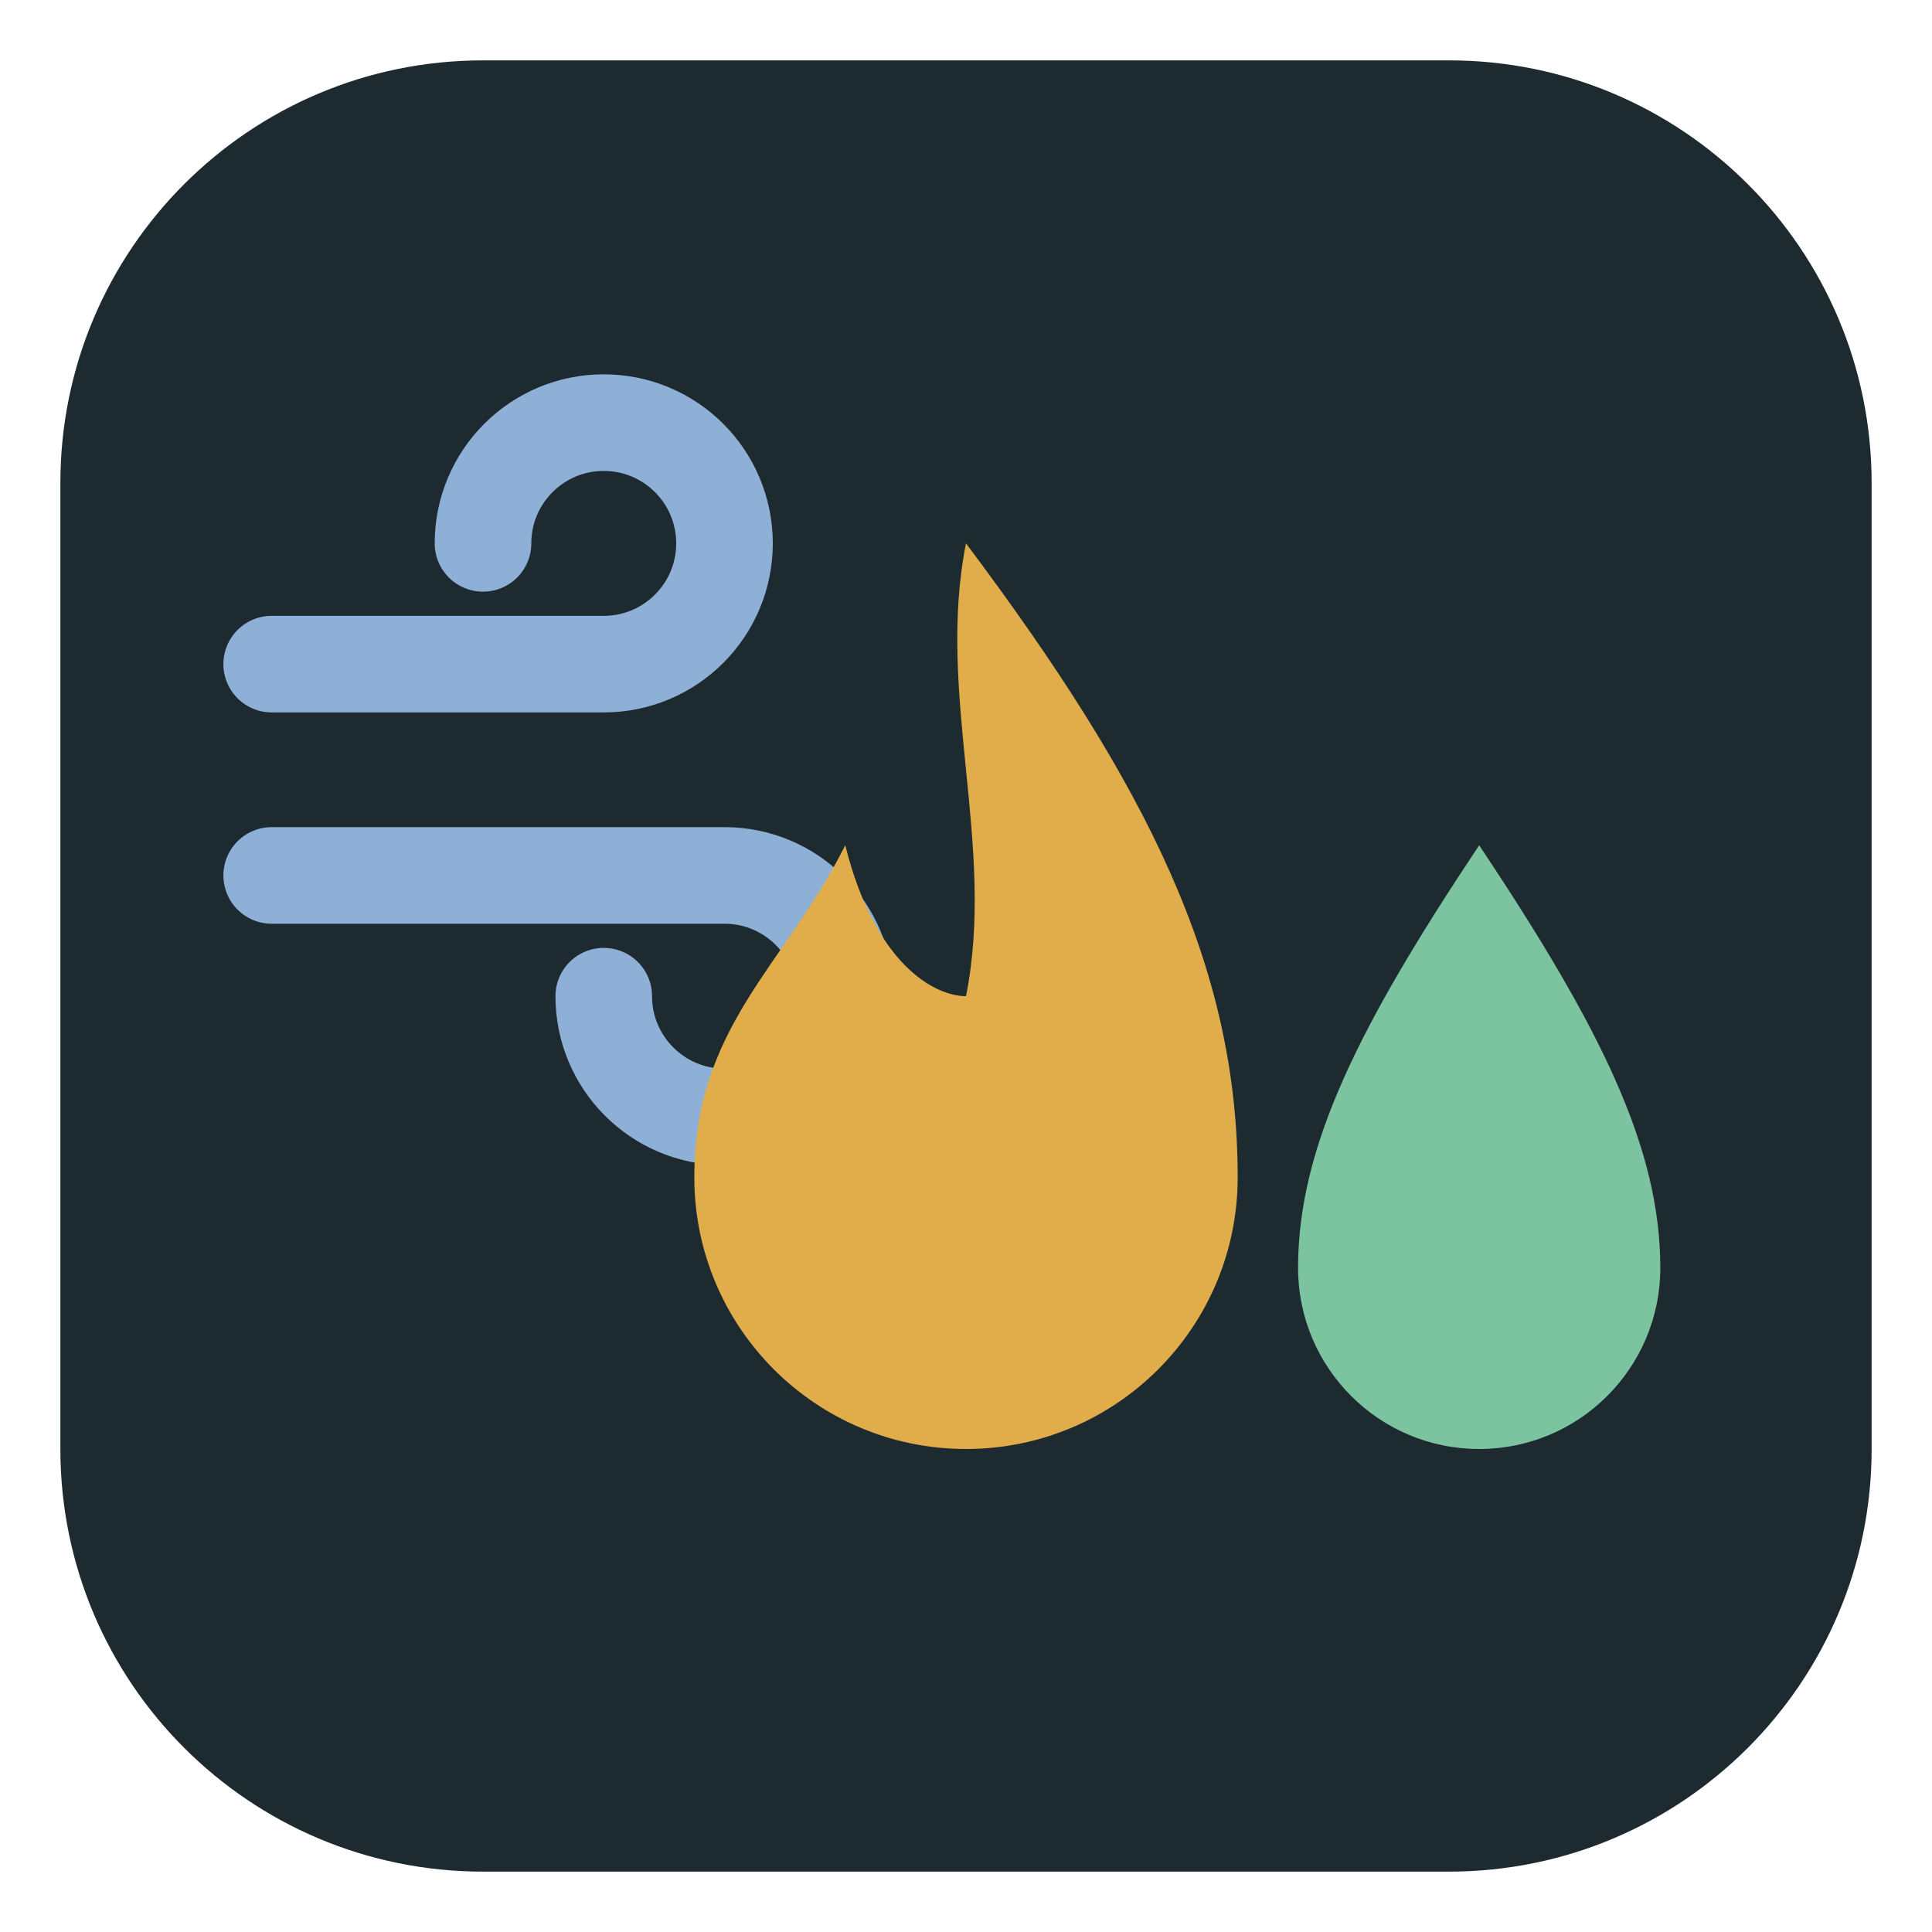
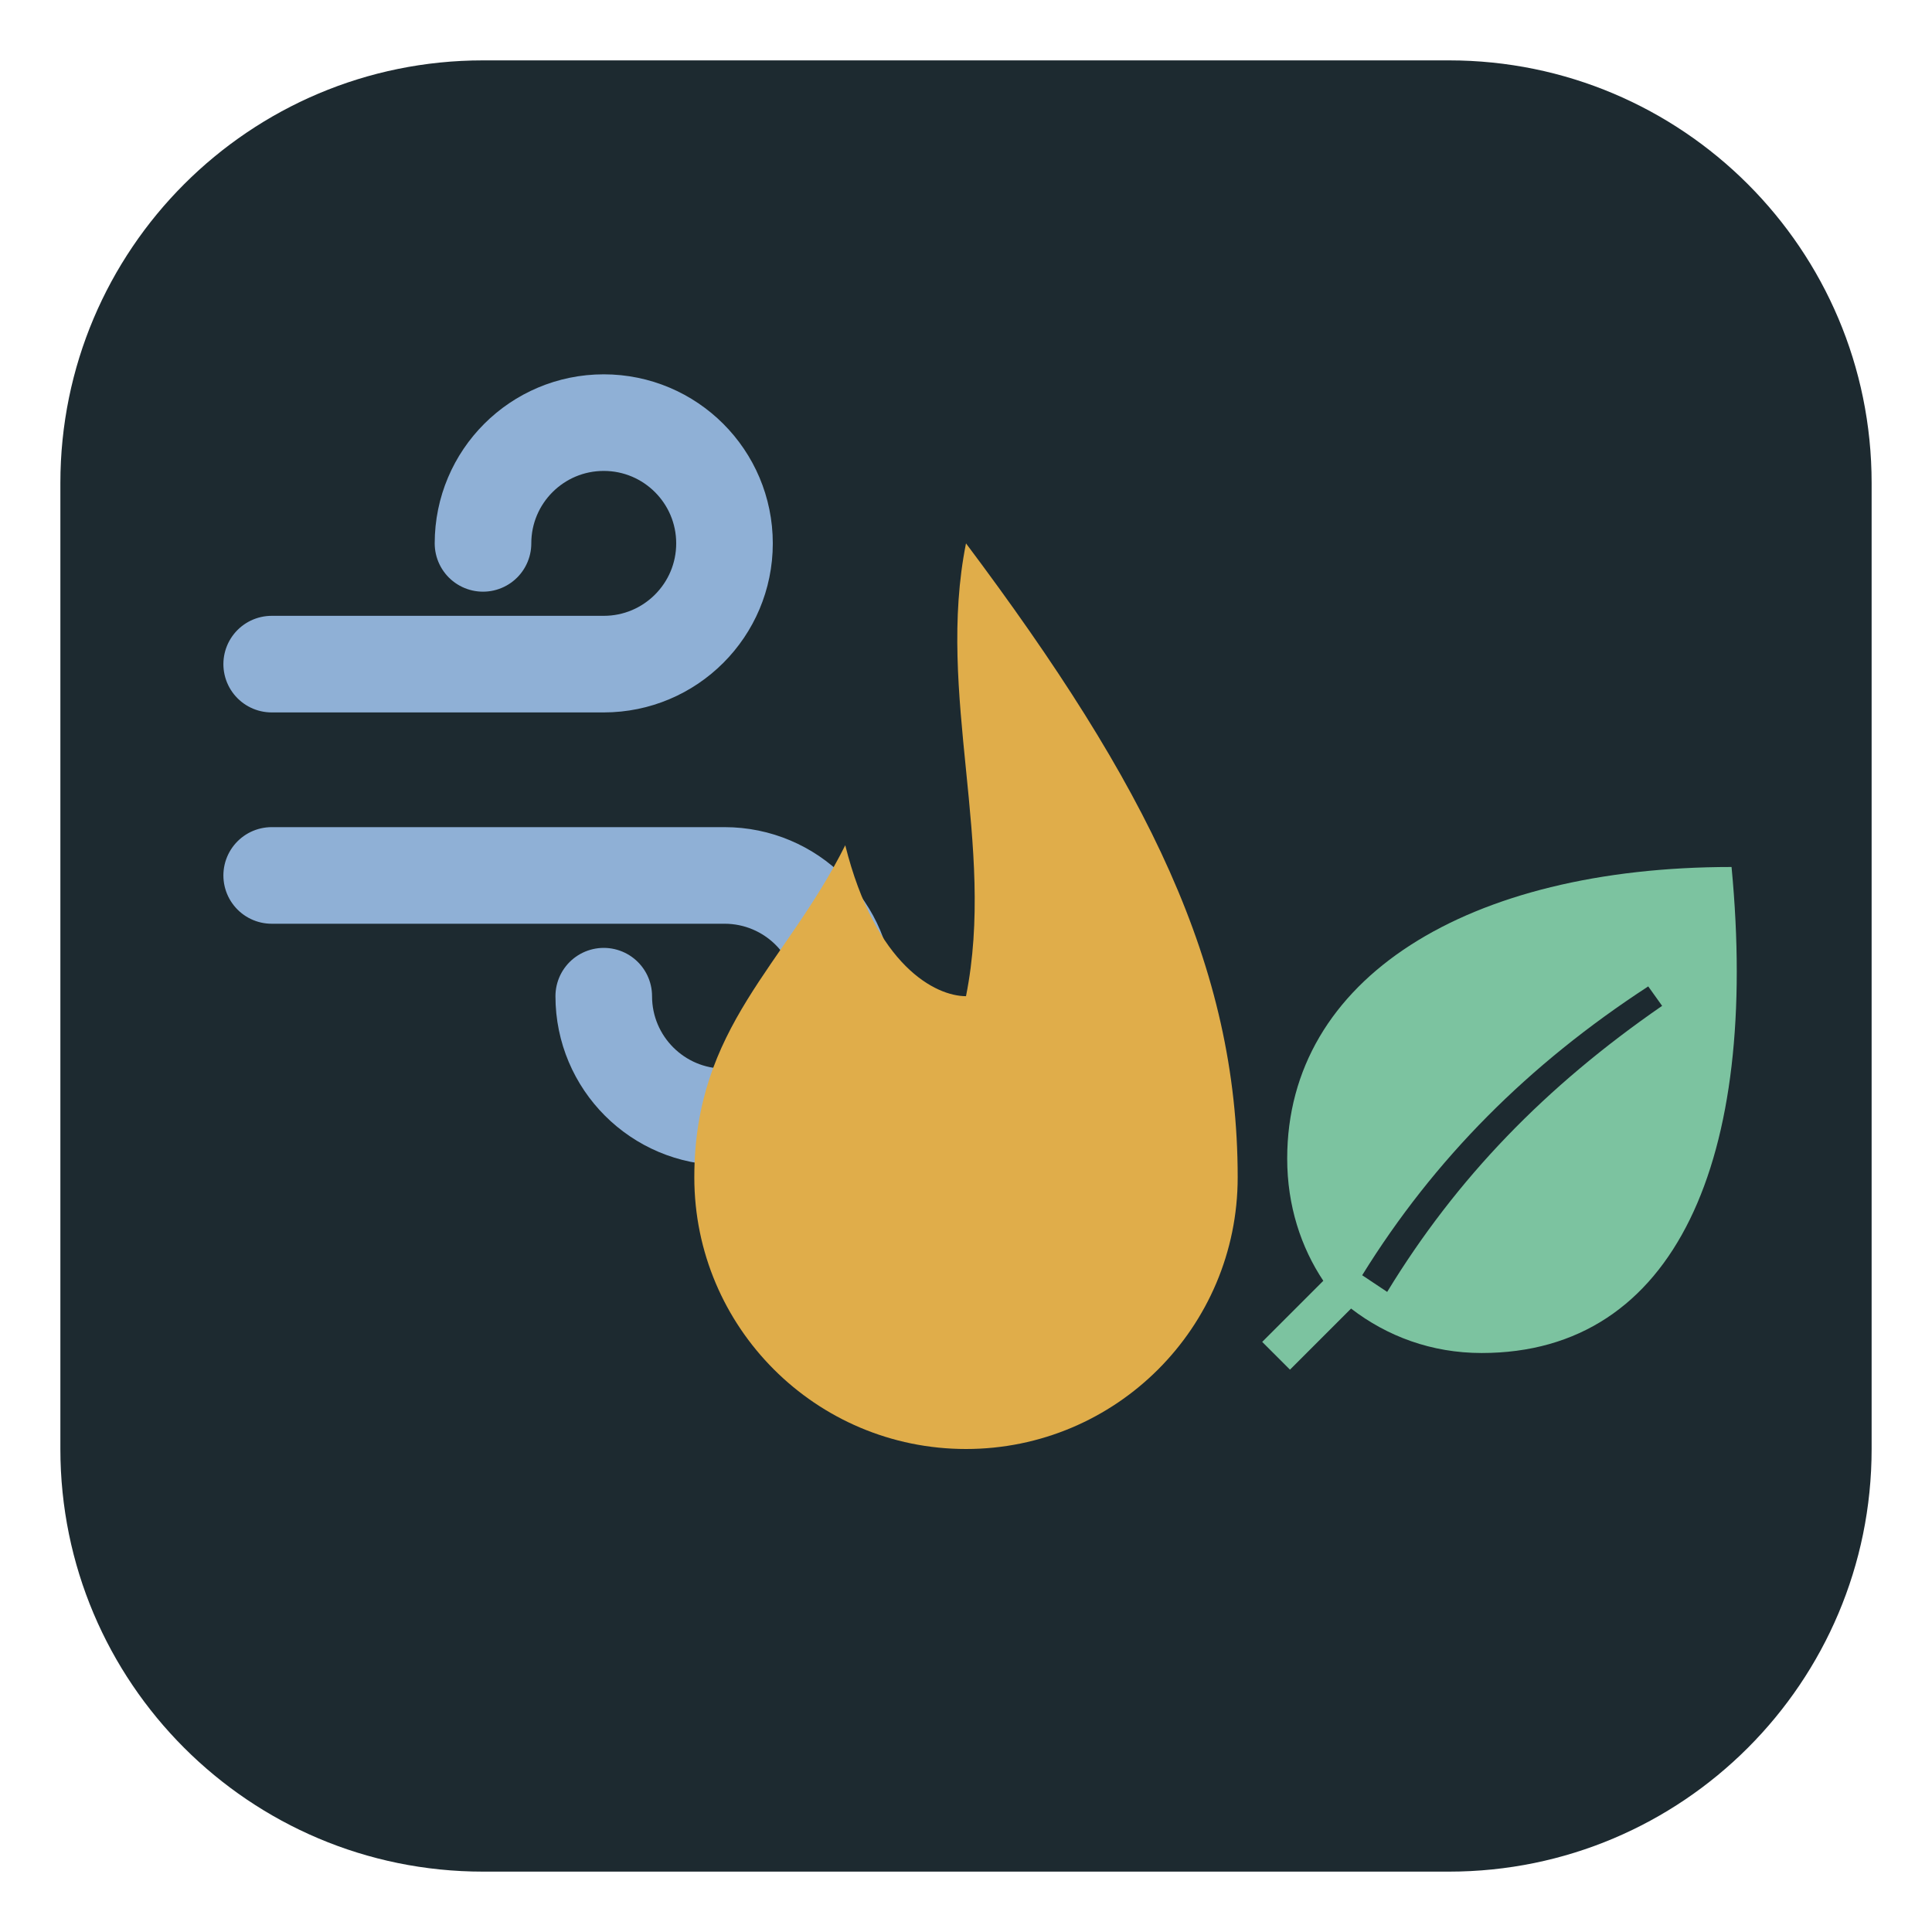
<svg xmlns="http://www.w3.org/2000/svg" viewBox="0 0 64 64">
  <rect x="2" y="2" width="60" height="60" rx="14" fill="#1d2a30" />
  <g fill="none" stroke="#8fb0d6" stroke-width="3.2" stroke-linecap="round">
    <path d="M9 22 H20 a4 4 0 1 0 -4 -4" />
    <path d="M9 29 H24 a4 4 0 1 1 -4 4" />
  </g>
  <path d="M32 12 C38 20 41 26 41 33 a9 9 0 0 1 -18 0 C23 28 26 26 28 22 C29 26 31 27 32 27 C33 22 31 17 32 12 Z" fill="#e0ad4a" transform="translate(0 6)" />
-   <path d="M51 26 C55 32 57 36 57 40 a6 6 0 0 1 -12 0 C45 36 47 32 51 26 Z" fill="#7cc3a0" transform="translate(-2 2)" />
+   <path fill="#7cc3a0" fill-rule="evenodd" transform="translate(38.5 25.5) scale(0.92)" d="M20.5 3.5C11 3.5 4.5 7.5 4.5 14c0 1.7.5 3.2 1.3 4.4L3.6 20.6l1 1 2.2-2.2c1.3 1 2.9 1.6 4.7 1.6 7 0 10-7 9-17.5ZM7.2 18.2c2.6-4.2 6-7.6 10.3-10.4l.5.7c-4.2 2.9-7.4 6.2-9.9 10.3Z" />
</svg>
